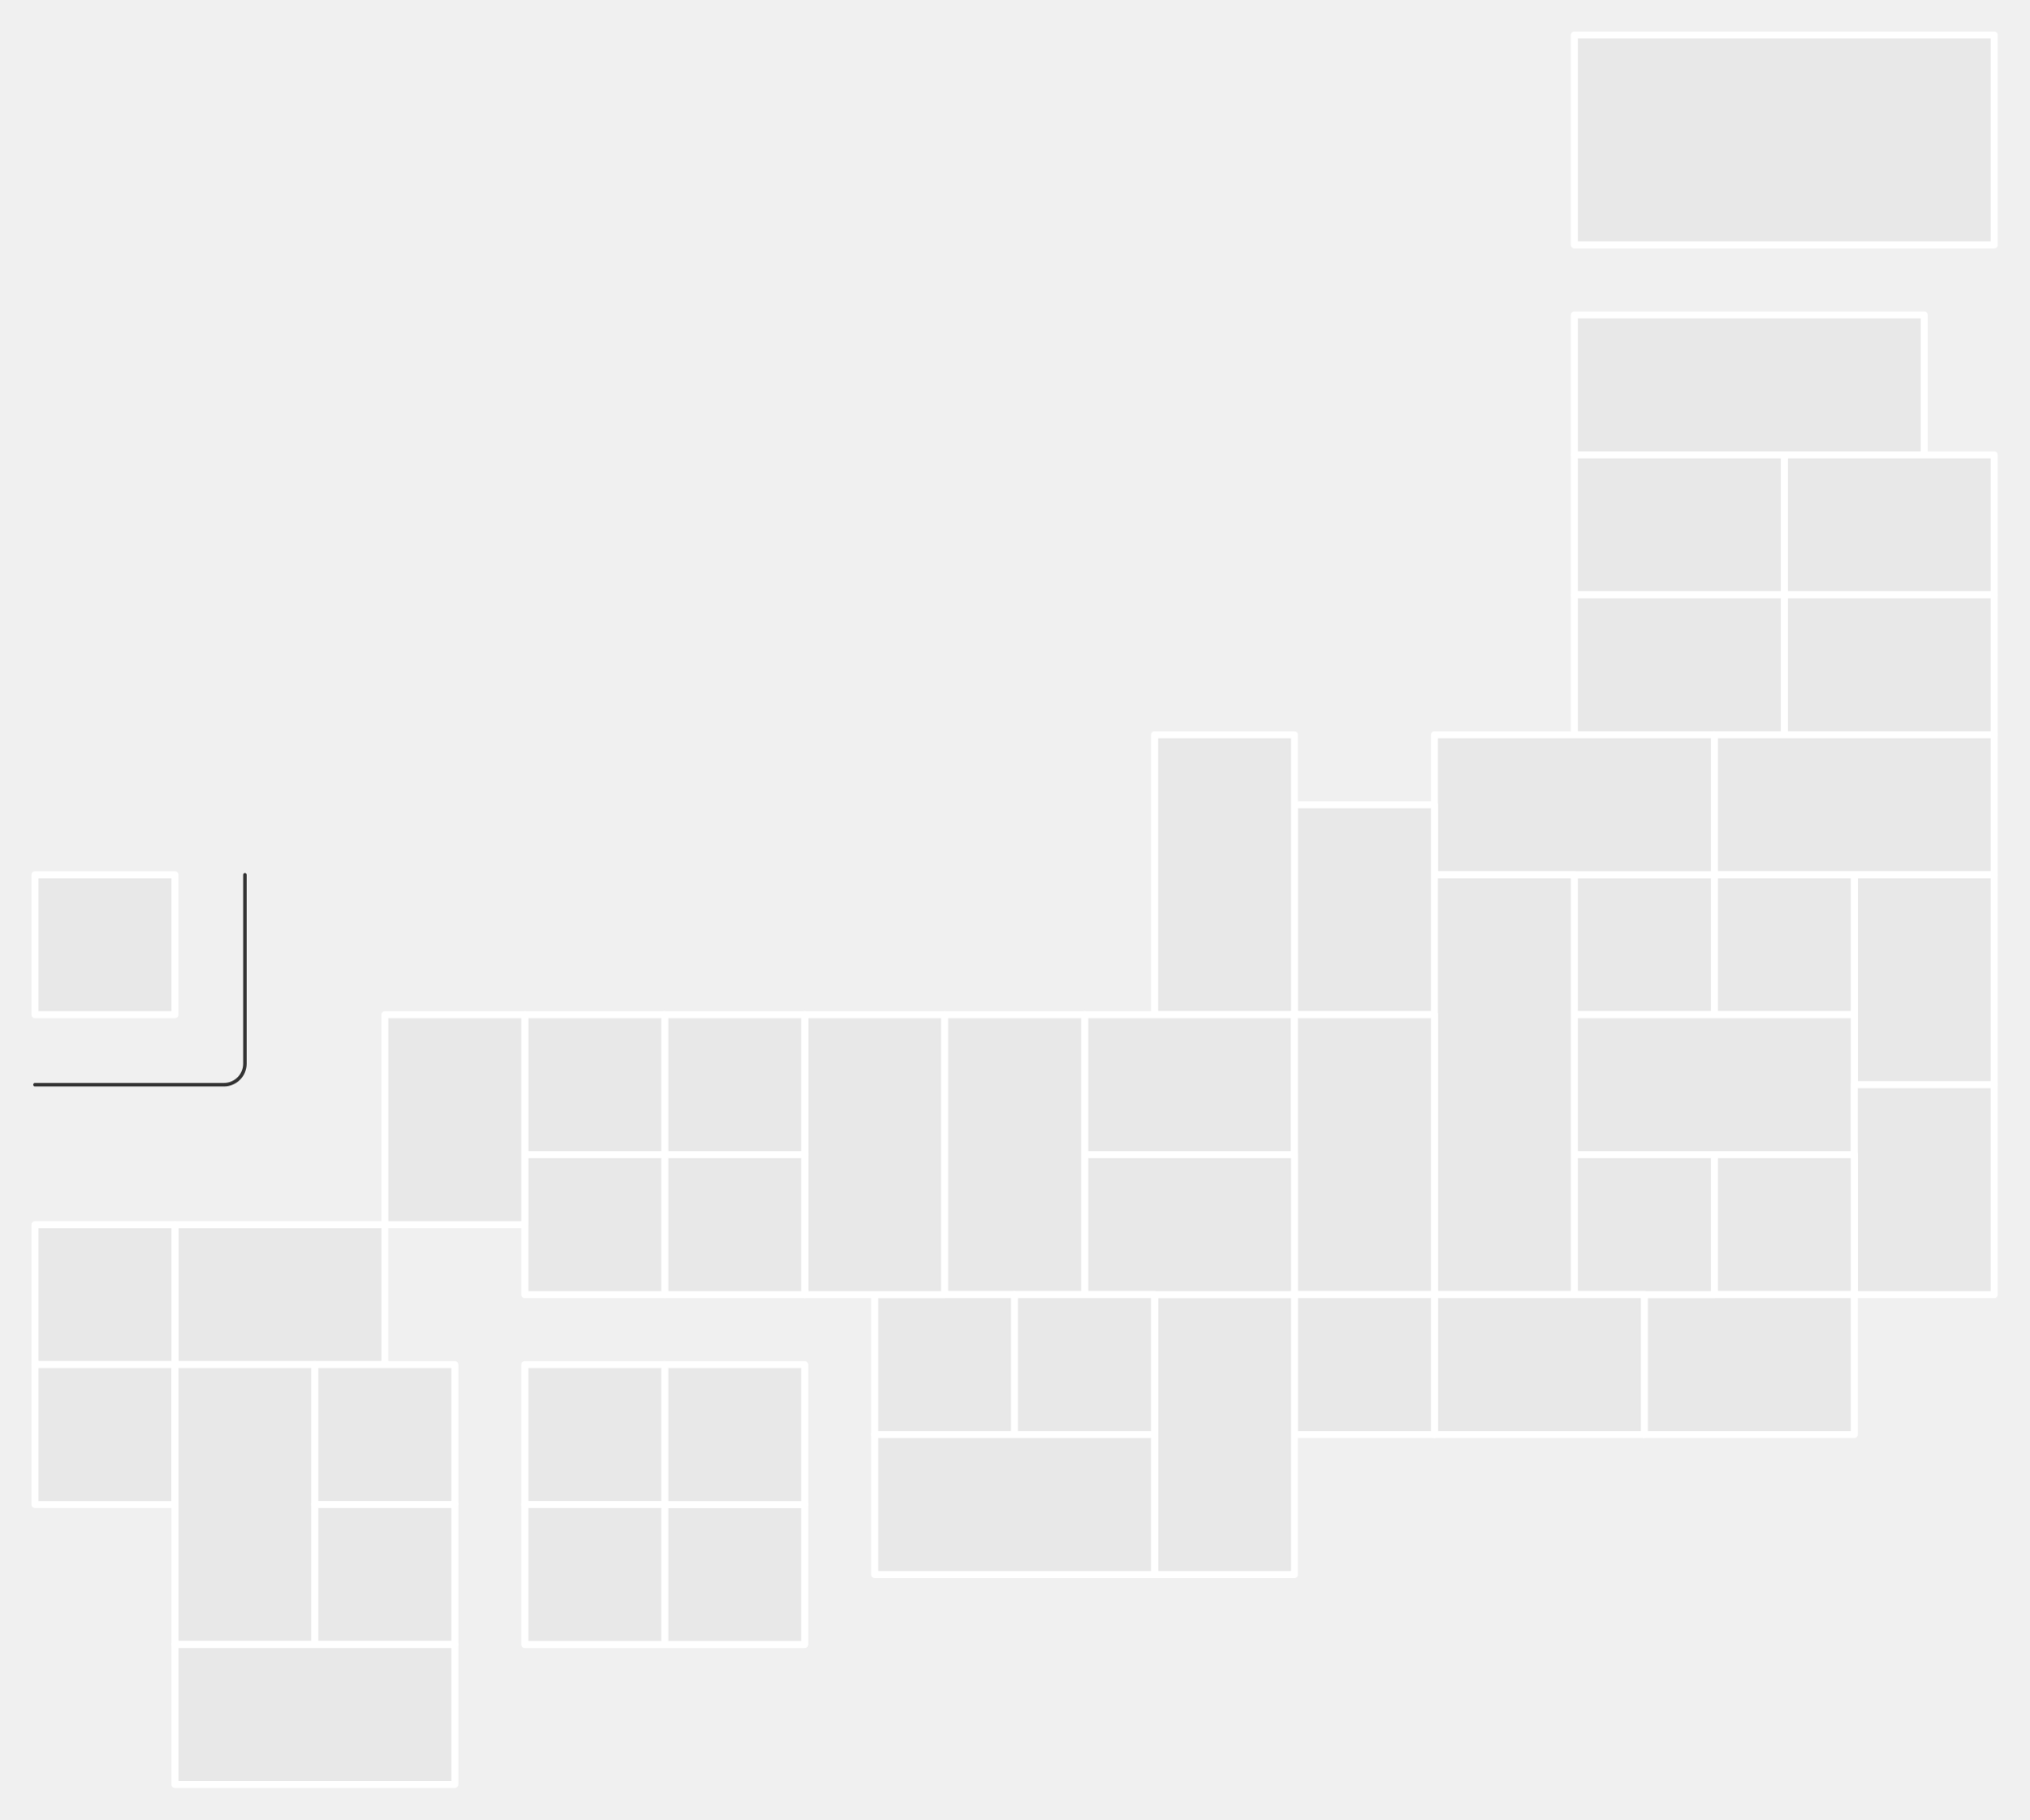
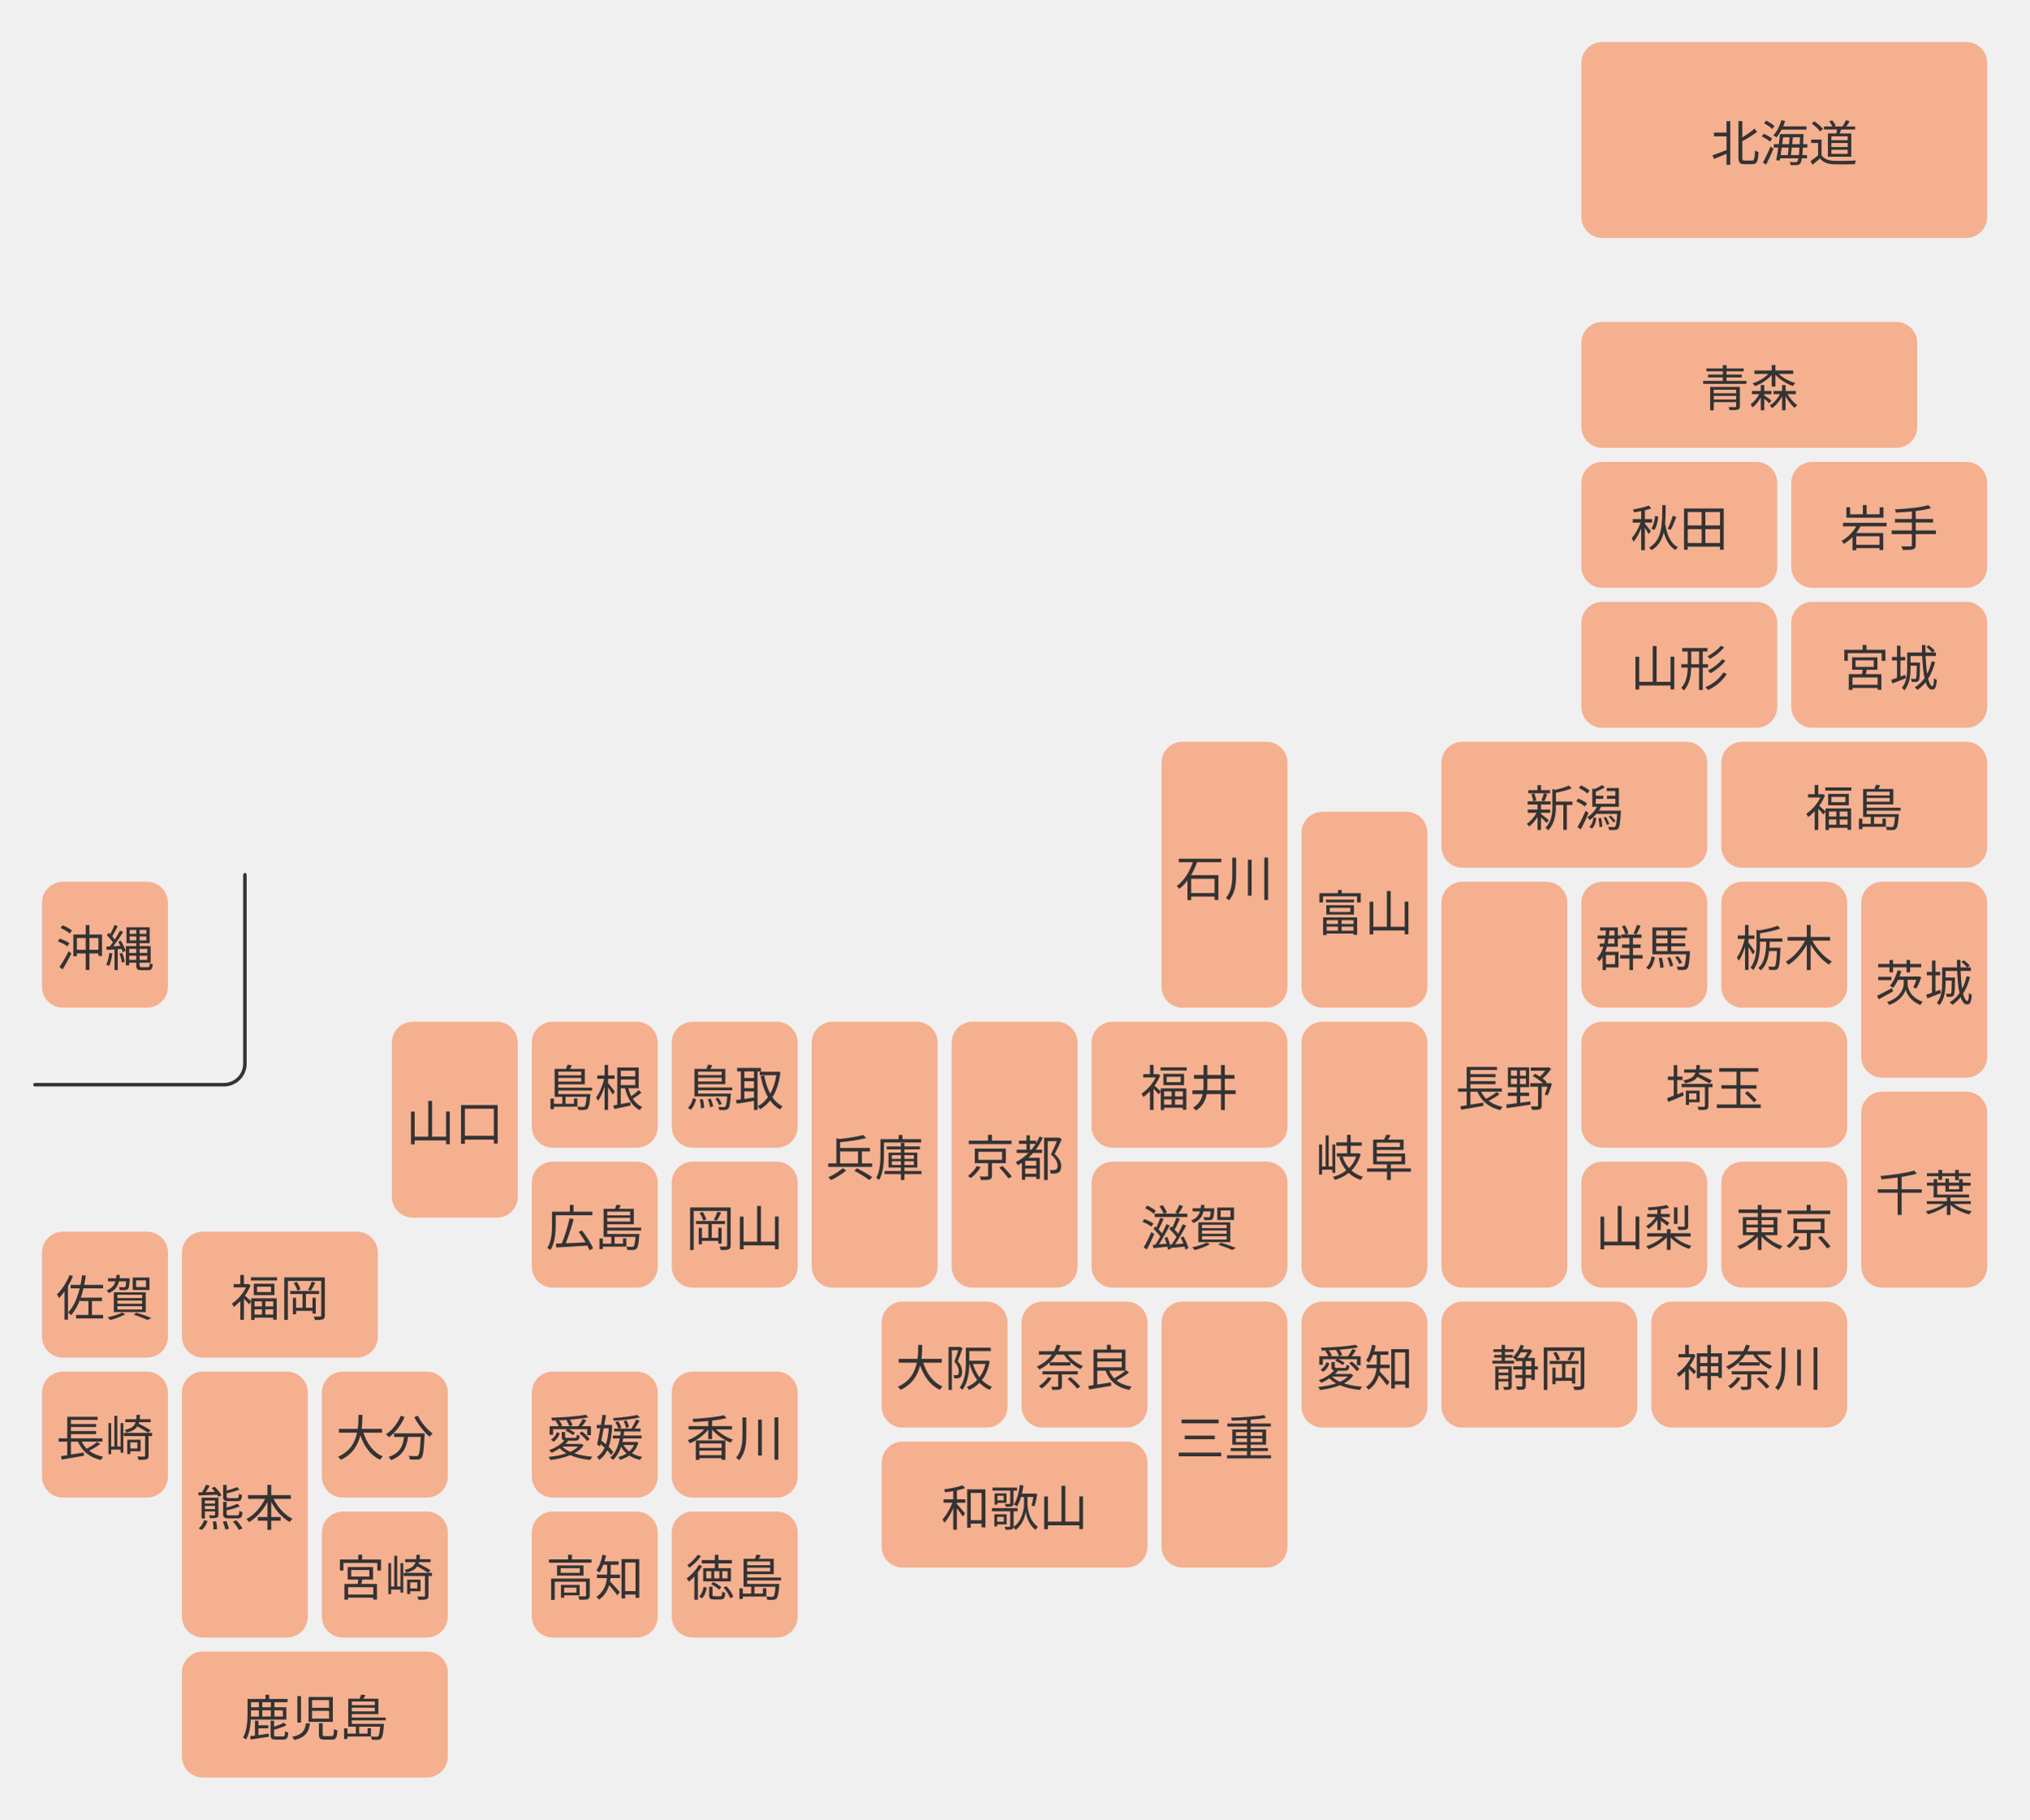
<svg xmlns="http://www.w3.org/2000/svg" viewBox="-5 -5 290 260" role="img" aria-labelledby="map-title">
-   <g id="prefectures" fill="#E8E8E8" stroke="#FFFFFF" stroke-width="1" stroke-linejoin="round">
-     <polygon id="JP-01" data-name="北海道" data-romaji="Hokkaido" points="280,30 280,0 220,0 220,30" />
-     <polygon id="JP-02" data-name="青森県" data-romaji="Aomori" points="220,40 220,60 270,60 270,40" />
-     <polygon id="JP-03" data-name="岩手県" data-romaji="Iwate" points="250,60 250,80 280,80 280,60" />
-     <polygon id="JP-04" data-name="宮城県" data-romaji="Miyagi" points="280,80 250,80 250,100 280,100" />
-     <polygon id="JP-05" data-name="秋田県" data-romaji="Akita" points="250,80 250,60 220,60 220,80" />
-     <polygon id="JP-06" data-name="山形県" data-romaji="Yamagata" points="250,80 220,80 220,100 250,100" />
-     <polygon id="JP-07" data-name="福島県" data-romaji="Fukushima" points="280,120 280,100 240,100 240,120" />
-     <polygon id="JP-08" data-name="茨城県" data-romaji="Ibaraki" points="260,150 280,150 280,120 260,120" />
-     <polygon id="JP-09" data-name="栃木県" data-romaji="Tochigi" points="260,120 240,120 240,140 260,140" />
-     <polygon id="JP-10" data-name="群馬県" data-romaji="Gunma" points="220,140 240,140 240,120 220,120" />
-     <polygon id="JP-11" data-name="埼玉県" data-romaji="Saitama" points="220,140 220,160 260,160 260,140" />
-     <polygon id="JP-12" data-name="千葉県" data-romaji="Chiba" points="280,150 260,150 260,180 280,180" />
-     <polygon id="JP-13" data-name="東京都" data-romaji="Tokyo" points="260,160 240,160 240,180 260,180" />
-     <polygon id="JP-14" data-name="神奈川県" data-romaji="Kanagawa" points="260,200 260,180 230,180 230,200" />
-     <polygon id="JP-15" data-name="新潟県" data-romaji="Niigata" points="200,120 240,120 240,100 200,100" />
-     <polygon id="JP-16" data-name="富山県" data-romaji="Toyama" points="180,140 200,140 200,110 180,110" />
-     <polygon id="JP-17" data-name="石川県" data-romaji="Ishikawa" points="160,100 160,140 180,140 180,100" />
-     <polygon id="JP-18" data-name="福井県" data-romaji="Fukui" points="150,140 150,160 180,160 180,140" />
-     <polygon id="JP-19" data-name="山梨県" data-romaji="Yamanashi" points="240,160 220,160 220,180 240,180" />
-     <polygon id="JP-20" data-name="長野県" data-romaji="Nagano" points="220,120 200,120 200,180 220,180" />
-     <polygon id="JP-21" data-name="岐阜県" data-romaji="Gifu" points="200,140 180,140 180,180 200,180" />
-     <polygon id="JP-22" data-name="静岡県" data-romaji="Shizuoka" points="230,180 200,180 200,200 230,200" />
-     <polygon id="JP-23" data-name="愛知県" data-romaji="Aichi" points="200,180 180,180 180,200 200,200" />
-     <polygon id="JP-24" data-name="三重県" data-romaji="Mie" points="160,220 180,220 180,180 160,180" />
-     <polygon id="JP-25" data-name="滋賀県" data-romaji="Shiga" points="180,180 180,160 150,160 150,180" />
-     <polygon id="JP-26" data-name="京都府" data-romaji="Kyoto" points="130,140 130,180 150,180 150,140" />
-     <polygon id="JP-27" data-name="大阪府" data-romaji="Osaka" points="140,200 140,180 120,180 120,200" />
-     <polygon id="JP-28" data-name="兵庫県" data-romaji="Hyogo" points="130,180 130,140 110,140 110,180" />
-     <polygon id="JP-29" data-name="奈良県" data-romaji="Nara" points="140,180 140,200 160,200 160,180" />
-     <polygon id="JP-30" data-name="和歌山県" data-romaji="Wakayama" points="160,220 160,200 120,200 120,220" />
-     <polygon id="JP-31" data-name="鳥取県" data-romaji="Tottori" points="110,160 110,140 90,140 90,160" />
-     <polygon id="JP-32" data-name="島根県" data-romaji="Shimane" points="70,160 90,160 90,140 70,140" />
-     <polygon id="JP-33" data-name="岡山県" data-romaji="Okayama" points="90,160 90,180 110,180 110,160" />
-     <polygon id="JP-34" data-name="広島県" data-romaji="Hiroshima" points="70,160 70,180 90,180 90,160" />
-     <polygon id="JP-35" data-name="山口県" data-romaji="Yamaguchi" points="50,170 70,170 70,140 50,140" />
-     <polygon id="JP-36" data-name="徳島県" data-romaji="Tokushima" points="90,210 90,230 110,230 110,210" />
-     <polygon id="JP-37" data-name="香川県" data-romaji="Kagawa" points="90,210 110,210 110,190 90,190" />
-     <polygon id="JP-38" data-name="愛媛県" data-romaji="Ehime" points="90,190 70,190 70,210 90,210" />
-     <polygon id="JP-39" data-name="高知県" data-romaji="Kochi" points="70,210 70,230 90,230 90,210" />
-     <polygon id="JP-40" data-name="福岡県" data-romaji="Fukuoka" points="20,170 20,190 50,190 50,170" />
-     <polygon id="JP-41" data-name="佐賀県" data-romaji="Saga" points="20,170 0,170 0,190 20,190" />
-     <polygon id="JP-42" data-name="長崎県" data-romaji="Nagasaki" points="0,210 20,210 20,190 0,190" />
-     <polygon id="JP-43" data-name="熊本県" data-romaji="Kumamoto" points="20,230 40,230 40,190 20,190" />
-     <polygon id="JP-44" data-name="大分県" data-romaji="Oita" points="60,210 60,190 40,190 40,210" />
-     <polygon id="JP-45" data-name="宮崎県" data-romaji="Miyazaki" points="40,210 40,230 60,230 60,210" />
-     <polygon id="JP-46" data-name="鹿児島県" data-romaji="Kagoshima" points="60,250 60,230 20,230 20,250" />
-     <polygon id="JP-47" data-name="沖縄県" data-romaji="Okinawa" points="0,120 0,140 20,140 20,120" />
+   <g id="prefectures" fill="#F5B090">
+     <path id="JP-01" data-name="北海道" data-romaji="Hokkaido" d="M276,29 A3,3 0 0 0 279,26 L279,4 A3,3 0 0 0 276,1 L224,1 A3,3 0 0 0 221,4 L221,26 A3,3 0 0 0 224,29 Z" />
+     <path id="JP-02" data-name="青森県" data-romaji="Aomori" d="M224,41 A3,3 0 0 0 221,44 L221,56 A3,3 0 0 0 224,59 L266,59 A3,3 0 0 0 269,56 L269,44 A3,3 0 0 0 266,41 Z" />
+     <path id="JP-03" data-name="岩手県" data-romaji="Iwate" d="M254,61 A3,3 0 0 0 251,64 L251,76 A3,3 0 0 0 254,79 L276,79 A3,3 0 0 0 279,76 L279,64 A3,3 0 0 0 276,61 Z" />
+     <path id="JP-04" data-name="宮城県" data-romaji="Miyagi" d="M279,84 A3,3 0 0 0 276,81 L254,81 A3,3 0 0 0 251,84 L251,96 A3,3 0 0 0 254,99 L276,99 A3,3 0 0 0 279,96 Z" />
+     <path id="JP-05" data-name="秋田県" data-romaji="Akita" d="M246,79 A3,3 0 0 0 249,76 L249,64 A3,3 0 0 0 246,61 L224,61 A3,3 0 0 0 221,64 L221,76 A3,3 0 0 0 224,79 Z" />
+     <path id="JP-06" data-name="山形県" data-romaji="Yamagata" d="M249,84 A3,3 0 0 0 246,81 L224,81 A3,3 0 0 0 221,84 L221,96 A3,3 0 0 0 224,99 L246,99 A3,3 0 0 0 249,96 Z" />
+     <path id="JP-07" data-name="福島県" data-romaji="Fukushima" d="M276,119 A3,3 0 0 0 279,116 L279,104 A3,3 0 0 0 276,101 L244,101 A3,3 0 0 0 241,104 L241,116 A3,3 0 0 0 244,119 Z" />
+     <path id="JP-08" data-name="茨城県" data-romaji="Ibaraki" d="M261,146 A3,3 0 0 0 264,149 L276,149 A3,3 0 0 0 279,146 L279,124 A3,3 0 0 0 276,121 L264,121 A3,3 0 0 0 261,124 Z" />
+     <path id="JP-09" data-name="栃木県" data-romaji="Tochigi" d="M259,124 A3,3 0 0 0 256,121 L244,121 A3,3 0 0 0 241,124 L241,136 A3,3 0 0 0 244,139 L256,139 A3,3 0 0 0 259,136 Z" />
+     <path id="JP-10" data-name="群馬県" data-romaji="Gunma" d="M221,136 A3,3 0 0 0 224,139 L236,139 A3,3 0 0 0 239,136 L239,124 A3,3 0 0 0 236,121 L224,121 A3,3 0 0 0 221,124 Z" />
+     <path id="JP-11" data-name="埼玉県" data-romaji="Saitama" d="M224,141 A3,3 0 0 0 221,144 L221,156 A3,3 0 0 0 224,159 L256,159 A3,3 0 0 0 259,156 L259,144 A3,3 0 0 0 256,141 Z" />
+     <path id="JP-12" data-name="千葉県" data-romaji="Chiba" d="M279,154 A3,3 0 0 0 276,151 L264,151 A3,3 0 0 0 261,154 L261,176 A3,3 0 0 0 264,179 L276,179 A3,3 0 0 0 279,176 Z" />
+     <path id="JP-13" data-name="東京都" data-romaji="Tokyo" d="M259,164 A3,3 0 0 0 256,161 L244,161 A3,3 0 0 0 241,164 L241,176 A3,3 0 0 0 244,179 L256,179 A3,3 0 0 0 259,176 Z" />
+     <path id="JP-14" data-name="神奈川県" data-romaji="Kanagawa" d="M256,199 A3,3 0 0 0 259,196 L259,184 A3,3 0 0 0 256,181 L234,181 A3,3 0 0 0 231,184 L231,196 A3,3 0 0 0 234,199 Z" />
+     <path id="JP-15" data-name="新潟県" data-romaji="Niigata" d="M201,116 A3,3 0 0 0 204,119 L236,119 A3,3 0 0 0 239,116 L239,104 A3,3 0 0 0 236,101 L204,101 A3,3 0 0 0 201,104 Z" />
+     <path id="JP-16" data-name="富山県" data-romaji="Toyama" d="M181,136 A3,3 0 0 0 184,139 L196,139 A3,3 0 0 0 199,136 L199,114 A3,3 0 0 0 196,111 L184,111 A3,3 0 0 0 181,114 Z" />
+     <path id="JP-17" data-name="石川県" data-romaji="Ishikawa" d="M164,101 A3,3 0 0 0 161,104 L161,136 A3,3 0 0 0 164,139 L176,139 A3,3 0 0 0 179,136 L179,104 A3,3 0 0 0 176,101 Z" />
+     <path id="JP-18" data-name="福井県" data-romaji="Fukui" d="M154,141 A3,3 0 0 0 151,144 L151,156 A3,3 0 0 0 154,159 L176,159 A3,3 0 0 0 179,156 L179,144 A3,3 0 0 0 176,141 Z" />
+     <path id="JP-19" data-name="山梨県" data-romaji="Yamanashi" d="M239,164 A3,3 0 0 0 236,161 L224,161 A3,3 0 0 0 221,164 L221,176 A3,3 0 0 0 224,179 L236,179 A3,3 0 0 0 239,176 Z" />
+     <path id="JP-20" data-name="長野県" data-romaji="Nagano" d="M219,124 A3,3 0 0 0 216,121 L204,121 A3,3 0 0 0 201,124 L201,176 A3,3 0 0 0 204,179 L216,179 A3,3 0 0 0 219,176 Z" />
+     <path id="JP-21" data-name="岐阜県" data-romaji="Gifu" d="M199,144 A3,3 0 0 0 196,141 L184,141 A3,3 0 0 0 181,144 L181,176 A3,3 0 0 0 184,179 L196,179 A3,3 0 0 0 199,176 Z" />
+     <path id="JP-22" data-name="静岡県" data-romaji="Shizuoka" d="M229,184 A3,3 0 0 0 226,181 L204,181 A3,3 0 0 0 201,184 L201,196 A3,3 0 0 0 204,199 L226,199 A3,3 0 0 0 229,196 Z" />
+     <path id="JP-23" data-name="愛知県" data-romaji="Aichi" d="M199,184 A3,3 0 0 0 196,181 L184,181 A3,3 0 0 0 181,184 L181,196 A3,3 0 0 0 184,199 L196,199 A3,3 0 0 0 199,196 Z" />
+     <path id="JP-24" data-name="三重県" data-romaji="Mie" d="M161,216 A3,3 0 0 0 164,219 L176,219 A3,3 0 0 0 179,216 L179,184 A3,3 0 0 0 176,181 L164,181 A3,3 0 0 0 161,184 Z" />
+     <path id="JP-25" data-name="滋賀県" data-romaji="Shiga" d="M176,179 A3,3 0 0 0 179,176 L179,164 A3,3 0 0 0 176,161 L154,161 A3,3 0 0 0 151,164 L151,176 A3,3 0 0 0 154,179 Z" />
+     <path id="JP-26" data-name="京都府" data-romaji="Kyoto" d="M134,141 A3,3 0 0 0 131,144 L131,176 A3,3 0 0 0 134,179 L146,179 A3,3 0 0 0 149,176 L149,144 A3,3 0 0 0 146,141 Z" />
+     <path id="JP-27" data-name="大阪府" data-romaji="Osaka" d="M136,199 A3,3 0 0 0 139,196 L139,184 A3,3 0 0 0 136,181 L124,181 A3,3 0 0 0 121,184 L121,196 A3,3 0 0 0 124,199 Z" />
+     <path id="JP-28" data-name="兵庫県" data-romaji="Hyogo" d="M126,179 A3,3 0 0 0 129,176 L129,144 A3,3 0 0 0 126,141 L114,141 A3,3 0 0 0 111,144 L111,176 A3,3 0 0 0 114,179 Z" />
+     <path id="JP-29" data-name="奈良県" data-romaji="Nara" d="M144,181 A3,3 0 0 0 141,184 L141,196 A3,3 0 0 0 144,199 L156,199 A3,3 0 0 0 159,196 L159,184 A3,3 0 0 0 156,181 Z" />
+     <path id="JP-30" data-name="和歌山県" data-romaji="Wakayama" d="M156,219 A3,3 0 0 0 159,216 L159,204 A3,3 0 0 0 156,201 L124,201 A3,3 0 0 0 121,204 L121,216 A3,3 0 0 0 124,219 Z" />
+     <path id="JP-31" data-name="鳥取県" data-romaji="Tottori" d="M106,159 A3,3 0 0 0 109,156 L109,144 A3,3 0 0 0 106,141 L94,141 A3,3 0 0 0 91,144 L91,156 A3,3 0 0 0 94,159 Z" />
+     <path id="JP-32" data-name="島根県" data-romaji="Shimane" d="M71,156 A3,3 0 0 0 74,159 L86,159 A3,3 0 0 0 89,156 L89,144 A3,3 0 0 0 86,141 L74,141 A3,3 0 0 0 71,144 Z" />
+     <path id="JP-33" data-name="岡山県" data-romaji="Okayama" d="M94,161 A3,3 0 0 0 91,164 L91,176 A3,3 0 0 0 94,179 L106,179 A3,3 0 0 0 109,176 L109,164 A3,3 0 0 0 106,161 Z" />
+     <path id="JP-34" data-name="広島県" data-romaji="Hiroshima" d="M74,161 A3,3 0 0 0 71,164 L71,176 A3,3 0 0 0 74,179 L86,179 A3,3 0 0 0 89,176 L89,164 A3,3 0 0 0 86,161 Z" />
+     <path id="JP-35" data-name="山口県" data-romaji="Yamaguchi" d="M51,166 A3,3 0 0 0 54,169 L66,169 A3,3 0 0 0 69,166 L69,144 A3,3 0 0 0 66,141 L54,141 A3,3 0 0 0 51,144 Z" />
+     <path id="JP-36" data-name="徳島県" data-romaji="Tokushima" d="M94,211 A3,3 0 0 0 91,214 L91,226 A3,3 0 0 0 94,229 L106,229 A3,3 0 0 0 109,226 L109,214 A3,3 0 0 0 106,211 Z" />
+     <path id="JP-37" data-name="香川県" data-romaji="Kagawa" d="M91,206 A3,3 0 0 0 94,209 L106,209 A3,3 0 0 0 109,206 L109,194 A3,3 0 0 0 106,191 L94,191 A3,3 0 0 0 91,194 Z" />
+     <path id="JP-38" data-name="愛媛県" data-romaji="Ehime" d="M89,194 A3,3 0 0 0 86,191 L74,191 A3,3 0 0 0 71,194 L71,206 A3,3 0 0 0 74,209 L86,209 A3,3 0 0 0 89,206 Z" />
+     <path id="JP-39" data-name="高知県" data-romaji="Kochi" d="M74,211 A3,3 0 0 0 71,214 L71,226 A3,3 0 0 0 74,229 L86,229 A3,3 0 0 0 89,226 L89,214 A3,3 0 0 0 86,211 Z" />
+     <path id="JP-40" data-name="福岡県" data-romaji="Fukuoka" d="M24,171 A3,3 0 0 0 21,174 L21,186 A3,3 0 0 0 24,189 L46,189 A3,3 0 0 0 49,186 L49,174 A3,3 0 0 0 46,171 Z" />
+     <path id="JP-41" data-name="佐賀県" data-romaji="Saga" d="M19,174 A3,3 0 0 0 16,171 L4,171 A3,3 0 0 0 1,174 L1,186 A3,3 0 0 0 4,189 L16,189 A3,3 0 0 0 19,186 Z" />
+     <path id="JP-42" data-name="長崎県" data-romaji="Nagasaki" d="M1,206 A3,3 0 0 0 4,209 L16,209 A3,3 0 0 0 19,206 L19,194 A3,3 0 0 0 16,191 L4,191 A3,3 0 0 0 1,194 Z" />
+     <path id="JP-43" data-name="熊本県" data-romaji="Kumamoto" d="M21,226 A3,3 0 0 0 24,229 L36,229 A3,3 0 0 0 39,226 L39,194 A3,3 0 0 0 36,191 L24,191 A3,3 0 0 0 21,194 Z" />
+     <path id="JP-44" data-name="大分県" data-romaji="Oita" d="M56,209 A3,3 0 0 0 59,206 L59,194 A3,3 0 0 0 56,191 L44,191 A3,3 0 0 0 41,194 L41,206 A3,3 0 0 0 44,209 Z" />
+     <path id="JP-45" data-name="宮崎県" data-romaji="Miyazaki" d="M44,211 A3,3 0 0 0 41,214 L41,226 A3,3 0 0 0 44,229 L56,229 A3,3 0 0 0 59,226 L59,214 A3,3 0 0 0 56,211 Z" />
+     <path id="JP-46" data-name="鹿児島県" data-romaji="Kagoshima" d="M56,249 A3,3 0 0 0 59,246 L59,234 A3,3 0 0 0 56,231 L24,231 A3,3 0 0 0 21,234 L21,246 A3,3 0 0 0 24,249 Z" />
+     <path id="JP-47" data-name="沖縄県" data-romaji="Okinawa" d="M4,121 A3,3 0 0 0 1,124 L1,136 A3,3 0 0 0 4,139 L16,139 A3,3 0 0 0 19,136 L19,124 A3,3 0 0 0 16,121 Z" />
  </g>
  <path id="okinawa-bracket" fill="none" stroke="#333333" stroke-width="0.5" stroke-linecap="round" d="M0,150 L27,150 A3,3 0 0 0 30,147 L30,120" />
+   <g id="labels" font-family="&quot;IPAGothic&quot;, &quot;Hiragino Sans&quot;, &quot;Hiragino Kaku Gothic ProN&quot;, &quot;Noto Sans JP&quot;, &quot;Yu Gothic&quot;, Meiryo, sans-serif" font-size="7" text-anchor="middle" fill="#333333">
+     <text x="250" y="15" dominant-baseline="central">北海道</text>
+     <text x="245" y="50" dominant-baseline="central">青森</text>
+     <text x="265" y="70" dominant-baseline="central">岩手</text>
+     <text x="265" y="90" dominant-baseline="central">宮城</text>
+     <text x="235" y="70" dominant-baseline="central">秋田</text>
+     <text x="235" y="90" dominant-baseline="central">山形</text>
+     <text x="260" y="110" dominant-baseline="central">福島</text>
+     <text x="270" y="135" dominant-baseline="central">茨城</text>
+     <text x="250" y="130" dominant-baseline="central">栃木</text>
+     <text x="230" y="130" dominant-baseline="central">群馬</text>
+     <text x="240" y="150" dominant-baseline="central">埼玉</text>
+     <text x="270" y="165" dominant-baseline="central">千葉</text>
+     <text x="250" y="170" dominant-baseline="central">東京</text>
+     <text x="245" y="190" dominant-baseline="central">神奈川</text>
+     <text x="220" y="110" dominant-baseline="central">新潟</text>
+     <text x="190" y="125" dominant-baseline="central">富山</text>
+     <text x="170" y="120" dominant-baseline="central">石川</text>
+     <text x="165" y="150" dominant-baseline="central">福井</text>
+     <text x="230" y="170" dominant-baseline="central">山梨</text>
+     <text x="210" y="150" dominant-baseline="central">長野</text>
+     <text x="190" y="160" dominant-baseline="central">岐阜</text>
+     <text x="215" y="190" dominant-baseline="central">静岡</text>
+     <text x="190" y="190" dominant-baseline="central">愛知</text>
+     <text x="170" y="200" dominant-baseline="central">三重</text>
+     <text x="165" y="170" dominant-baseline="central">滋賀</text>
+     <text x="140" y="160" dominant-baseline="central">京都</text>
+     <text x="130" y="190" dominant-baseline="central">大阪</text>
+     <text x="120" y="160" dominant-baseline="central">兵庫</text>
+     <text x="150" y="190" dominant-baseline="central">奈良</text>
+     <text x="140" y="210" dominant-baseline="central">和歌山</text>
+     <text x="100" y="150" dominant-baseline="central">鳥取</text>
+     <text x="80" y="150" dominant-baseline="central">島根</text>
+     <text x="100" y="170" dominant-baseline="central">岡山</text>
+     <text x="80" y="170" dominant-baseline="central">広島</text>
+     <text x="60" y="155" dominant-baseline="central">山口</text>
+     <text x="100" y="220" dominant-baseline="central">徳島</text>
+     <text x="100" y="200" dominant-baseline="central">香川</text>
+     <text x="80" y="200" dominant-baseline="central">愛媛</text>
+     <text x="80" y="220" dominant-baseline="central">高知</text>
+     <text x="35" y="180" dominant-baseline="central">福岡</text>
+     <text x="10" y="180" dominant-baseline="central">佐賀</text>
+     <text x="10" y="200" dominant-baseline="central">長崎</text>
+     <text x="30" y="210" dominant-baseline="central">熊本</text>
+     <text x="50" y="200" dominant-baseline="central">大分</text>
+     <text x="50" y="220" dominant-baseline="central">宮崎</text>
+     <text x="40" y="240" dominant-baseline="central">鹿児島</text>
+     <text x="10" y="130" dominant-baseline="central">沖縄</text>
+   </g>
</svg>
